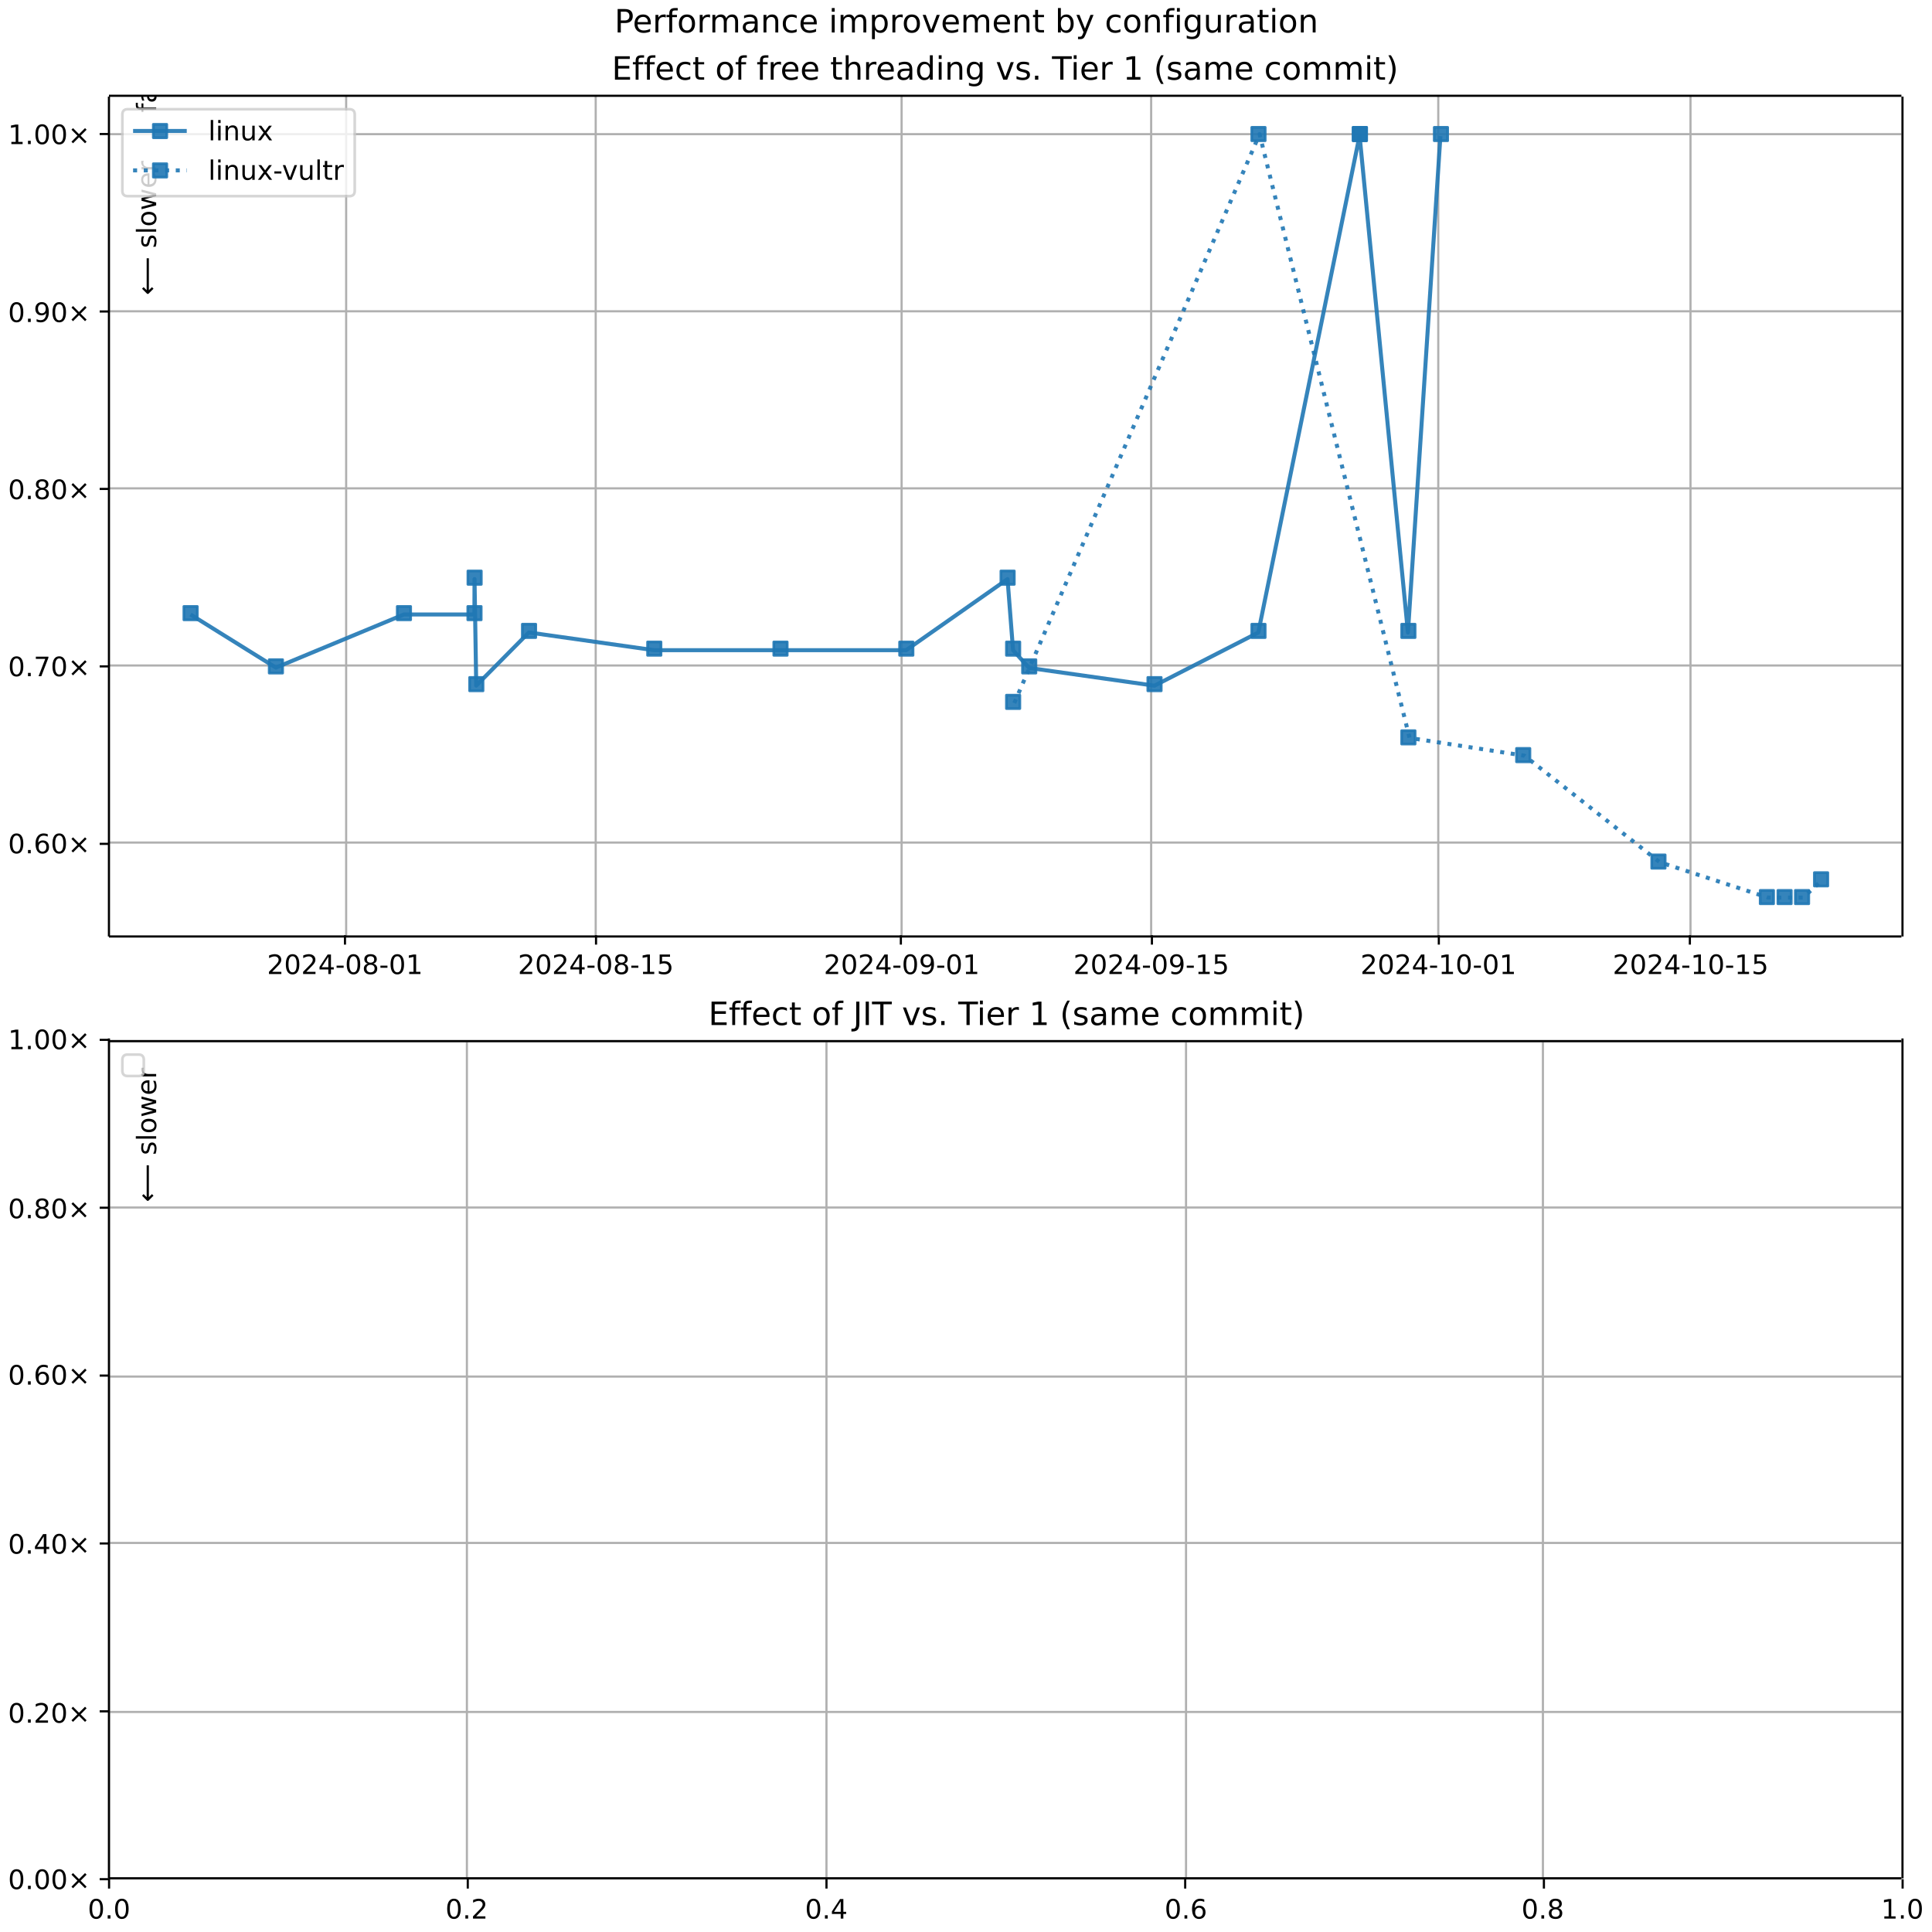
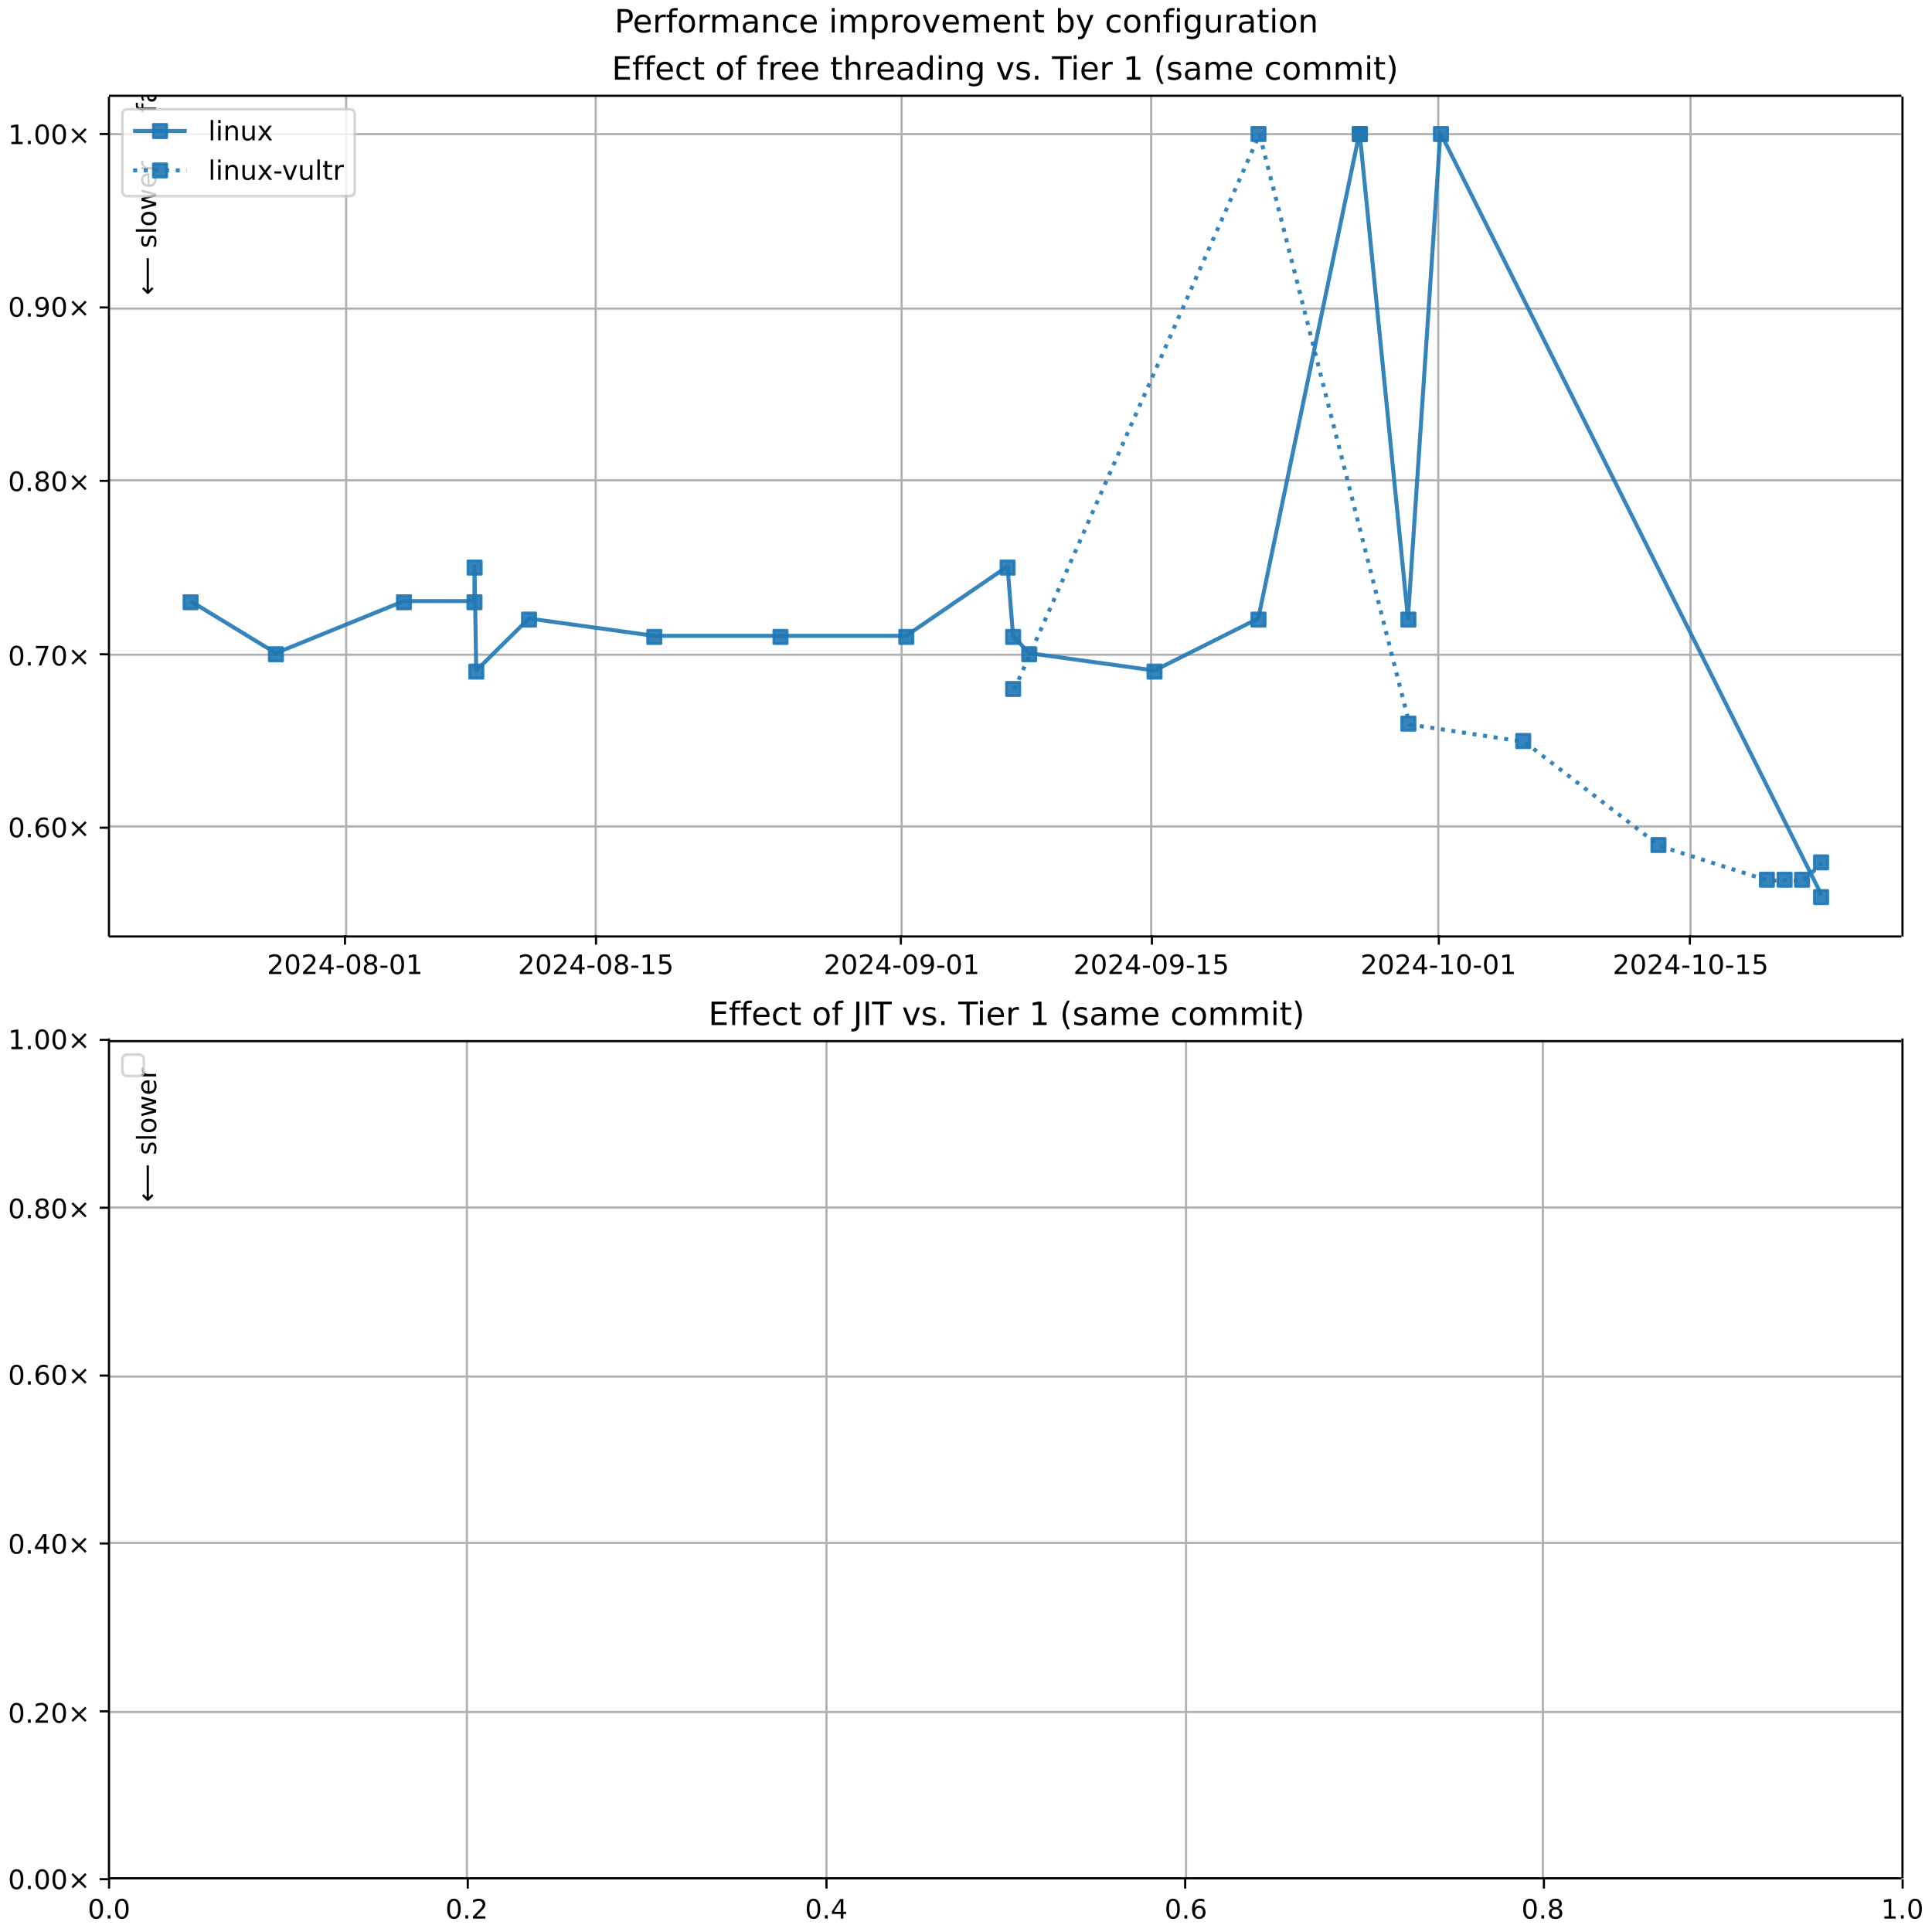
<svg xmlns="http://www.w3.org/2000/svg" xmlns:xlink="http://www.w3.org/1999/xlink" width="720pt" height="720pt" version="1.1" viewBox="0 0 720 720">
  <defs>
    <style type="text/css">*{stroke-linejoin: round; stroke-linecap: butt}</style>
  </defs>
  <path d="m0 720h720v-720h-720z" fill="#fff" />
  <path d="m40.6 349h668v-313h-668z" fill="#fff" />
  <path d="m129 349v-313" clip-path="url(#d)" fill="none" stroke="#b0b0b0" stroke-linecap="square" stroke-width=".8" />
  <defs>
    <path id="k" d="m0 0v3.5" stroke="#000" stroke-width=".8" />
  </defs>
  <use x="128.563" y="348.529" stroke="#000000" stroke-width=".8" xlink:href="#k" />
  <g transform="translate(99.5 363) scale(.1 -.1)">
    <defs>
      <path id="g" transform="scale(.0156)" d="m1228 531h2203v-531h-2962v531q359 372 979 998 621 627 780 809 303 340 423 576 121 236 121 464 0 372-261 606-261 235-680 235-297 0-627-103-329-103-704-313v638q381 153 712 231 332 78 607 78 725 0 1156-363 431-362 431-968 0-288-108-546-107-257-392-607-78-91-497-524-418-433-1181-1211z" />
      <path id="a" transform="scale(.0156)" d="m2034 4250q-487 0-733-480-245-479-245-1442 0-959 245-1439 246-480 733-480 491 0 736 480 246 480 246 1439 0 963-246 1442-245 480-736 480zm0 500q785 0 1199-621 414-620 414-1801 0-1178-414-1799-414-620-1199-620-784 0-1198 620-414 621-414 1799 0 1181 414 1801 414 621 1198 621z" />
      <path id="t" transform="scale(.0156)" d="m2419 4116-1594-2491h1594v2491zm-166 550h794v-3041h666v-525h-666v-1100h-628v1100h-2106v609l1940 2957z" />
      <path id="j" transform="scale(.0156)" d="m313 2009h1684v-512h-1684v512z" />
      <path id="y" transform="scale(.0156)" d="m2034 2216q-450 0-708-241-257-241-257-662 0-422 257-663 258-241 708-241t709 242q260 243 260 662 0 421-258 662-257 241-711 241zm-631 268q-406 100-633 378-226 279-226 679 0 559 398 884 399 325 1092 325 697 0 1094-325t397-884q0-400-227-679-226-278-629-378 456-106 710-416 255-309 255-755 0-679-414-1042-414-362-1186-362-771 0-1186 362-414 363-414 1042 0 446 256 755 257 310 713 416zm-231 997q0-362 226-565 227-203 636-203 407 0 636 203 230 203 230 565 0 363-230 566-229 203-636 203-409 0-636-203-226-203-226-566z" />
      <path id="i" transform="scale(.0156)" d="m794 531h1031v3560l-1122-225v575l1116 225h631v-4135h1031v-531h-2687v531z" />
    </defs>
    <use xlink:href="#g" />
    <use x="63.623" xlink:href="#a" />
    <use x="127.246" xlink:href="#g" />
    <use x="190.869" xlink:href="#t" />
    <use x="254.492" xlink:href="#j" />
    <use x="290.576" xlink:href="#a" />
    <use x="354.199" xlink:href="#y" />
    <use x="417.822" xlink:href="#j" />
    <use x="453.906" xlink:href="#a" />
    <use x="517.529" xlink:href="#i" />
  </g>
  <path d="m222 349v-313" clip-path="url(#d)" fill="none" stroke="#b0b0b0" stroke-linecap="square" stroke-width=".8" />
  <use x="222.121" y="348.529" stroke="#000000" stroke-width=".8" xlink:href="#k" />
  <g transform="translate(193 363) scale(.1 -.1)">
    <defs>
      <path id="ae" transform="scale(.0156)" d="m691 4666h2478v-532h-1900v-1143q137 47 274 70 138 23 276 23 781 0 1237-428 457-428 457-1159 0-753-469-1171-469-417-1322-417-294 0-599 50-304 50-629 150v635q281-153 581-228t634-75q541 0 856 284 316 284 316 772 0 487-316 771-315 285-856 285-253 0-505-56-251-56-513-175v2344z" />
    </defs>
    <use xlink:href="#g" />
    <use x="63.623" xlink:href="#a" />
    <use x="127.246" xlink:href="#g" />
    <use x="190.869" xlink:href="#t" />
    <use x="254.492" xlink:href="#j" />
    <use x="290.576" xlink:href="#a" />
    <use x="354.199" xlink:href="#y" />
    <use x="417.822" xlink:href="#j" />
    <use x="453.906" xlink:href="#i" />
    <use x="517.529" xlink:href="#ae" />
  </g>
  <path d="m336 349v-313" clip-path="url(#d)" fill="none" stroke="#b0b0b0" stroke-linecap="square" stroke-width=".8" />
  <use x="335.726" y="348.529" stroke="#000000" stroke-width=".8" xlink:href="#k" />
  <g transform="translate(307 363) scale(.1 -.1)">
    <defs>
      <path id="ac" transform="scale(.0156)" d="m703 97v575q238-113 481-172 244-59 479-59 625 0 954 420 330 420 377 1277-181-269-460-413-278-144-615-144-700 0-1108 423-408 424-408 1159 0 718 425 1152 425 435 1131 435 810 0 1236-621 427-620 427-1801 0-1103-524-1761-523-658-1407-658-238 0-482 47-243 47-506 141zm1256 1978q425 0 673 290 249 291 249 798 0 503-249 795-248 292-673 292t-673-292-248-795q0-507 248-798 248-290 673-290z" />
    </defs>
    <use xlink:href="#g" />
    <use x="63.623" xlink:href="#a" />
    <use x="127.246" xlink:href="#g" />
    <use x="190.869" xlink:href="#t" />
    <use x="254.492" xlink:href="#j" />
    <use x="290.576" xlink:href="#a" />
    <use x="354.199" xlink:href="#ac" />
    <use x="417.822" xlink:href="#j" />
    <use x="453.906" xlink:href="#a" />
    <use x="517.529" xlink:href="#i" />
  </g>
  <path d="m429 349v-313" clip-path="url(#d)" fill="none" stroke="#b0b0b0" stroke-linecap="square" stroke-width=".8" />
  <use x="429.284" y="348.529" stroke="#000000" stroke-width=".8" xlink:href="#k" />
  <g transform="translate(400 363) scale(.1 -.1)">
    <use xlink:href="#g" />
    <use x="63.623" xlink:href="#a" />
    <use x="127.246" xlink:href="#g" />
    <use x="190.869" xlink:href="#t" />
    <use x="254.492" xlink:href="#j" />
    <use x="290.576" xlink:href="#a" />
    <use x="354.199" xlink:href="#ac" />
    <use x="417.822" xlink:href="#j" />
    <use x="453.906" xlink:href="#i" />
    <use x="517.529" xlink:href="#ae" />
  </g>
  <path d="m536 349v-313" clip-path="url(#d)" fill="none" stroke="#b0b0b0" stroke-linecap="square" stroke-width=".8" />
  <use x="536.207" y="348.529" stroke="#000000" stroke-width=".8" xlink:href="#k" />
  <g transform="translate(507 363) scale(.1 -.1)">
    <use xlink:href="#g" />
    <use x="63.623" xlink:href="#a" />
    <use x="127.246" xlink:href="#g" />
    <use x="190.869" xlink:href="#t" />
    <use x="254.492" xlink:href="#j" />
    <use x="290.576" xlink:href="#i" />
    <use x="354.199" xlink:href="#a" />
    <use x="417.822" xlink:href="#j" />
    <use x="453.906" xlink:href="#a" />
    <use x="517.529" xlink:href="#i" />
  </g>
  <path d="m630 349v-313" clip-path="url(#d)" fill="none" stroke="#b0b0b0" stroke-linecap="square" stroke-width=".8" />
  <use x="629.764" y="348.529" stroke="#000000" stroke-width=".8" xlink:href="#k" />
  <g transform="translate(601 363) scale(.1 -.1)">
    <use xlink:href="#g" />
    <use x="63.623" xlink:href="#a" />
    <use x="127.246" xlink:href="#g" />
    <use x="190.869" xlink:href="#t" />
    <use x="254.492" xlink:href="#j" />
    <use x="290.576" xlink:href="#i" />
    <use x="354.199" xlink:href="#a" />
    <use x="417.822" xlink:href="#j" />
    <use x="453.906" xlink:href="#i" />
    <use x="517.529" xlink:href="#ae" />
  </g>
-   <path d="m40.6 314h668" clip-path="url(#d)" fill="none" stroke="#b0b0b0" stroke-linecap="square" stroke-width=".8" />
+   <path d="m40.6 308h668" clip-path="url(#d)" fill="none" stroke="#b0b0b0" stroke-linecap="square" stroke-width=".8" />
  <defs>
    <path id="l" d="m0 0h-3.5" stroke="#000" stroke-width=".8" />
  </defs>
-   <use x="40.646" y="314.472" stroke="#000000" stroke-width=".8" xlink:href="#l" />
-   <g transform="translate(3 318) scale(.1 -.1)">
+   <use x="40.646" y="308.46" stroke="#000000" stroke-width=".8" xlink:href="#l" />
+   <g transform="translate(3 312) scale(.1 -.1)">
    <defs>
      <path id="c" transform="scale(.0156)" d="m684 794h660v-794h-660v794z" />
      <path id="ad" transform="scale(.0156)" d="m2113 2584q-425 0-674-291-248-290-248-796 0-503 248-796 249-292 674-292t673 292q248 293 248 796 0 506-248 796-248 291-673 291zm1253 1979v-575q-238 112-480 171-242 60-480 60-625 0-955-422-329-422-376-1275 184 272 462 417 279 145 613 145 703 0 1111-427 408-426 408-1160 0-719-425-1154-425-434-1131-434-810 0-1238 620-428 621-428 1799 0 1106 525 1764t1409 658q238 0 480-47t505-140z" />
      <path id="m" transform="scale(.0156)" d="m4488 3438-1429-1435 1429-1428-372-378-1435 1434-1434-1434-369 378 1425 1428-1425 1435 369 378 1434-1435 1435 1435 372-378z" />
    </defs>
    <use xlink:href="#a" />
    <use x="63.623" xlink:href="#c" />
    <use x="95.41" xlink:href="#ad" />
    <use x="159.033" xlink:href="#a" />
    <use x="222.656" xlink:href="#m" />
  </g>
-   <path d="m40.6 248h668" clip-path="url(#d)" fill="none" stroke="#b0b0b0" stroke-linecap="square" stroke-width=".8" />
-   <use x="40.646" y="248.342" stroke="#000000" stroke-width=".8" xlink:href="#l" />
-   <g transform="translate(3 252) scale(.1 -.1)">
+   <path d="m40.6 244h668" clip-path="url(#d)" fill="none" stroke="#b0b0b0" stroke-linecap="square" stroke-width=".8" />
+   <use x="40.646" y="243.833" stroke="#000000" stroke-width=".8" xlink:href="#l" />
+   <g transform="translate(3 248) scale(.1 -.1)">
    <defs>
      <path id="av" transform="scale(.0156)" d="m525 4666h3e3v-269l-1694-4397h-659l1594 4134h-2241v532z" />
    </defs>
    <use xlink:href="#a" />
    <use x="63.623" xlink:href="#c" />
    <use x="95.41" xlink:href="#av" />
    <use x="159.033" xlink:href="#a" />
    <use x="222.656" xlink:href="#m" />
  </g>
-   <path d="m40.6 182h668" clip-path="url(#d)" fill="none" stroke="#b0b0b0" stroke-linecap="square" stroke-width=".8" />
-   <use x="40.646" y="182.211" stroke="#000000" stroke-width=".8" xlink:href="#l" />
-   <g transform="translate(3 186) scale(.1 -.1)">
+   <path d="m40.6 179h668" clip-path="url(#d)" fill="none" stroke="#b0b0b0" stroke-linecap="square" stroke-width=".8" />
+   <use x="40.646" y="179.205" stroke="#000000" stroke-width=".8" xlink:href="#l" />
+   <g transform="translate(3 183) scale(.1 -.1)">
    <use xlink:href="#a" />
    <use x="63.623" xlink:href="#c" />
    <use x="95.41" xlink:href="#y" />
    <use x="159.033" xlink:href="#a" />
    <use x="222.656" xlink:href="#m" />
  </g>
-   <path d="m40.6 116h668" clip-path="url(#d)" fill="none" stroke="#b0b0b0" stroke-linecap="square" stroke-width=".8" />
-   <use x="40.646" y="116.081" stroke="#000000" stroke-width=".8" xlink:href="#l" />
-   <g transform="translate(3 120) scale(.1 -.1)">
+   <path d="m40.6 115h668" clip-path="url(#d)" fill="none" stroke="#b0b0b0" stroke-linecap="square" stroke-width=".8" />
+   <use x="40.646" y="114.578" stroke="#000000" stroke-width=".8" xlink:href="#l" />
+   <g transform="translate(3 118) scale(.1 -.1)">
    <use xlink:href="#a" />
    <use x="63.623" xlink:href="#c" />
    <use x="95.41" xlink:href="#ac" />
    <use x="159.033" xlink:href="#a" />
    <use x="222.656" xlink:href="#m" />
  </g>
  <path d="m40.6 50h668" clip-path="url(#d)" fill="none" stroke="#b0b0b0" stroke-linecap="square" stroke-width=".8" />
  <use x="40.646" y="49.951" stroke="#000000" stroke-width=".8" xlink:href="#l" />
  <g transform="translate(3 53.7) scale(.1 -.1)">
    <use xlink:href="#i" />
    <use x="63.623" xlink:href="#c" />
    <use x="95.41" xlink:href="#a" />
    <use x="159.033" xlink:href="#a" />
    <use x="222.656" xlink:href="#m" />
  </g>
-   <path d="m71 229 31.8 19.8 47.7-19.8h26.3l0.043-13.2 0.636 39.7 19.6-19.8 46.7 6.61h47 46.9l37.8-26.5 2.06 26.5 5.99 6.61 46.7 6.61 38.7-19.8 37.7-185h0.07l18 185 12.1-185" clip-path="url(#d)" fill="none" stroke="#1f77b4" stroke-linecap="square" stroke-opacity=".9" stroke-width="1.5" />
+   <path d="m71 224 31.8 19.4 47.7-19.4h26.3l0.043-12.9 0.636 38.8 19.6-19.4 46.7 6.46h47 46.9l37.8-25.9 2.06 25.9 5.99 6.46 46.7 6.46 38.7-19.4 37.7-181h0.07l18 181 12.1-181 142 284" clip-path="url(#d)" fill="none" stroke="#1f77b4" stroke-linecap="square" stroke-opacity=".9" stroke-width="1.5" />
  <defs>
    <path id="b" d="m-2.5 2.5h5v-5h-5z" stroke="#1f77b4" stroke-opacity=".9" />
  </defs>
  <g clip-path="url(#d)" fill="#1f77b4" fill-opacity=".9" stroke="#1f77b4" stroke-opacity=".9">
-     <use x="71.027" y="228.502" xlink:href="#b" />
-     <use x="102.824" y="248.342" xlink:href="#b" />
-     <use x="150.541" y="228.502" xlink:href="#b" />
-     <use x="176.831" y="228.502" xlink:href="#b" />
-     <use x="176.874" y="215.276" xlink:href="#b" />
-     <use x="177.51" y="254.955" xlink:href="#b" />
-     <use x="197.159" y="235.115" xlink:href="#b" />
-     <use x="243.831" y="241.729" xlink:href="#b" />
-     <use x="290.871" y="241.729" xlink:href="#b" />
-     <use x="337.755" y="241.729" xlink:href="#b" />
-     <use x="375.507" y="215.276" xlink:href="#b" />
-     <use x="377.564" y="241.729" xlink:href="#b" />
-     <use x="383.558" y="248.342" xlink:href="#b" />
-     <use x="430.258" y="254.955" xlink:href="#b" />
-     <use x="468.999" y="235.115" xlink:href="#b" />
+     <use x="71.027" y="224.444" xlink:href="#b" />
+     <use x="102.824" y="243.833" xlink:href="#b" />
+     <use x="150.541" y="224.444" xlink:href="#b" />
+     <use x="176.831" y="224.444" xlink:href="#b" />
+     <use x="176.874" y="211.519" xlink:href="#b" />
+     <use x="177.51" y="250.295" xlink:href="#b" />
+     <use x="197.159" y="230.907" xlink:href="#b" />
+     <use x="243.831" y="237.37" xlink:href="#b" />
+     <use x="290.871" y="237.37" xlink:href="#b" />
+     <use x="337.755" y="237.37" xlink:href="#b" />
+     <use x="375.507" y="211.519" xlink:href="#b" />
+     <use x="377.564" y="237.37" xlink:href="#b" />
+     <use x="383.558" y="243.833" xlink:href="#b" />
+     <use x="430.258" y="250.295" xlink:href="#b" />
+     <use x="468.999" y="230.907" xlink:href="#b" />
    <use x="506.744" y="49.951" xlink:href="#b" />
    <use x="506.814" y="49.951" xlink:href="#b" />
-     <use x="524.863" y="235.115" xlink:href="#b" />
+     <use x="524.863" y="230.907" xlink:href="#b" />
    <use x="536.999" y="49.951" xlink:href="#b" />
+     <use x="678.666" y="334.311" xlink:href="#b" />
  </g>
  <g stroke="#1f77b4" stroke-opacity=".9">
-     <path d="m378 262 91.4-212 55.9 225 42.8 6.61 50.4 39.7 40.4 13.2h6.6 6.5l7.1-6.61" clip-path="url(#d)" fill="none" stroke-dasharray="1.5,2.475" stroke-width="1.5" />
+     <path d="m378 257 91.4-207 55.9 220 42.8 6.46 50.4 38.8 40.4 12.9h6.6 6.5l7.1-6.46" clip-path="url(#d)" fill="none" stroke-dasharray="1.5,2.475" stroke-width="1.5" />
    <g clip-path="url(#d)" fill="#1f77b4" fill-opacity=".9">
-       <use x="377.564" y="261.568" xlink:href="#b" />
+       <use x="377.564" y="256.758" xlink:href="#b" />
      <use x="468.999" y="49.951" xlink:href="#b" />
-       <use x="524.863" y="274.794" xlink:href="#b" />
-       <use x="567.656" y="281.407" xlink:href="#b" />
-       <use x="618.058" y="321.085" xlink:href="#b" />
-       <use x="658.468" y="334.311" xlink:href="#b" />
-       <use x="665.066" y="334.311" xlink:href="#b" />
-       <use x="671.568" y="334.311" xlink:href="#b" />
-       <use x="678.666" y="327.698" xlink:href="#b" />
+       <use x="524.863" y="269.684" xlink:href="#b" />
+       <use x="567.656" y="276.146" xlink:href="#b" />
+       <use x="618.058" y="314.923" xlink:href="#b" />
+       <use x="658.468" y="327.848" xlink:href="#b" />
+       <use x="665.066" y="327.848" xlink:href="#b" />
+       <use x="671.568" y="327.848" xlink:href="#b" />
+       <use x="678.666" y="321.386" xlink:href="#b" />
    </g>
  </g>
  <path d="m40.6 349v-313" fill="none" stroke="#000" stroke-linecap="square" stroke-width=".8" />
  <path d="m709 349v-313" fill="none" stroke="#000" stroke-linecap="square" stroke-width=".8" />
  <path d="m40.6 349h668" fill="none" stroke="#000" stroke-linecap="square" stroke-width=".8" />
  <path d="m40.6 35.7h668" fill="none" stroke="#000" stroke-linecap="square" stroke-width=".8" />
  <g clip-path="url(#d)">
    <g transform="translate(58.2 42) rotate(-90) scale(.1 -.1)">
      <defs>
        <path id="n" transform="scale(.0156)" d="m2375 4863v-479h-550q-309 0-430-125-120-125-120-450v-309h947v-447h-947v-3053h-578v3053h-550v447h550v244q0 584 272 851 272 268 862 268h544z" />
        <path id="v" transform="scale(.0156)" d="m2194 1759q-697 0-966-159t-269-544q0-306 202-486 202-179 548-179 479 0 768 339t289 901v128h-572zm1147 238v-2e3h-575v531q-197-318-491-470t-719-152q-537 0-855 302-317 302-317 808 0 590 395 890 396 300 1180 300h807v57q0 397-261 614t-733 217q-300 0-585-72-284-72-546-216v532q315 122 612 182 297 61 578 61 760 0 1135-394 375-393 375-1193z" />
        <path id="s" transform="scale(.0156)" d="m2834 3397v-544q-243 125-506 187-262 63-544 63-428 0-642-131t-214-394q0-200 153-314t616-217l197-44q612-131 870-370t258-667q0-488-386-773-386-284-1061-284-281 0-586 55t-642 164v594q319-166 628-249 309-82 613-82 406 0 624 139 219 139 219 392 0 234-158 359-157 125-692 241l-200 47q-534 112-772 345-237 233-237 639 0 494 350 762 350 269 994 269 318 0 599-47 282-46 519-140z" />
        <path id="o" transform="scale(.0156)" d="m1172 4494v-994h1184v-447h-1184v-1900q0-428 117-550t477-122h590v-481h-590q-666 0-919 248-253 249-253 905v1900h-422v447h422v994h578z" />
        <path id="e" transform="scale(.0156)" d="m3597 1894v-281h-2644q38-594 358-905t892-311q331 0 642 81t618 244v-544q-310-131-635-200t-659-69q-838 0-1327 487-489 488-489 1320 0 859 464 1363 464 505 1252 505 706 0 1117-455 411-454 411-1235zm-575 169q-6 471-264 752-258 282-683 282-481 0-770-272t-333-766l2050 4z" />
        <path id="h" transform="scale(.0156)" d="m2631 2963q-97 56-211 82-114 27-251 27-488 0-749-317t-261-911v-1844h-578v3500h578v-544q182 319 472 473 291 155 707 155 59 0 131-8 72-7 159-23l3-590z" />
        <path id="al" transform="scale(.0156)" d="m8863 2147v-281l-1229-1228-375 375 729 728h-7622v531h7622l-729 728 375 375 1229-1228z" />
      </defs>
      <use xlink:href="#n" />
      <use x="35.205" xlink:href="#v" />
      <use x="96.484" xlink:href="#s" />
      <use x="148.584" xlink:href="#o" />
      <use x="187.793" xlink:href="#e" />
      <use x="249.316" xlink:href="#h" />
      <use x="290.43" xlink:href="#DejaVuSans-20" />
      <use x="322.217" xlink:href="#al" />
    </g>
  </g>
  <g clip-path="url(#d)">
    <g transform="translate(58.2 110) rotate(-90) scale(.1 -.1)">
      <defs>
        <path id="am" transform="scale(.0156)" d="m313 1866v281l1228 1228 375-375-728-728h7621v-531h-7621l728-728-375-375-1228 1228z" />
        <path id="x" transform="scale(.0156)" d="m603 4863h575v-4863h-575v4863z" />
        <path id="p" transform="scale(.0156)" d="m1959 3097q-462 0-731-361t-269-989 267-989q268-361 733-361 460 0 728 362 269 363 269 988 0 622-269 986-268 364-728 364zm0 487q750 0 1178-488 429-487 429-1349 0-859-429-1349-428-489-1178-489-753 0-1180 489-426 490-426 1349 0 862 426 1349 427 488 1180 488z" />
        <path id="ag" transform="scale(.0156)" d="m269 3500h575l719-2731 715 2731h678l719-2731 716 2731h575l-916-3500h-678l-753 2869-756-2869h-679l-915 3500z" />
      </defs>
      <use xlink:href="#am" />
      <use x="143.359" xlink:href="#DejaVuSans-20" />
      <use x="175.146" xlink:href="#s" />
      <use x="227.246" xlink:href="#x" />
      <use x="255.029" xlink:href="#p" />
      <use x="316.211" xlink:href="#ag" />
      <use x="397.998" xlink:href="#e" />
      <use x="459.521" xlink:href="#h" />
    </g>
  </g>
  <g transform="translate(228 29.7) scale(.12 -.12)">
    <defs>
      <path id="ai" transform="scale(.0156)" d="m628 4666h2950v-532h-2319v-1381h2222v-531h-2222v-1691h2375v-531h-3006v4666z" />
      <path id="w" transform="scale(.0156)" d="m3122 3366v-538q-244 135-489 202t-495 67q-560 0-870-355-309-354-309-995t309-996q310-354 870-354 250 0 495 67t489 202v-532q-241-112-499-168-257-57-548-57-791 0-1257 497-465 497-465 1341 0 856 470 1346 471 491 1290 491 265 0 518-55 253-54 491-163z" />
      <path id="ap" transform="scale(.0156)" d="m3513 2113v-2113h-575v2094q0 497-194 743-194 247-581 247-466 0-735-297-269-296-269-809v-1978h-578v4863h578v-1907q207 316 486 472 280 156 646 156 603 0 912-373 310-373 310-1098z" />
      <path id="aq" transform="scale(.0156)" d="m2906 2969v1894h575v-4863h-575v525q-181-312-458-464-276-152-664-152-634 0-1033 506-398 507-398 1332t398 1331q399 506 1033 506 388 0 664-152 277-151 458-463zm-1959-1222q0-634 261-995t717-361 718 361q263 361 263 995t-263 995q-262 361-718 361t-717-361-261-995z" />
      <path id="q" transform="scale(.0156)" d="m603 3500h575v-3500h-575v3500zm0 1363h575v-729h-575v729z" />
      <path id="u" transform="scale(.0156)" d="m3513 2113v-2113h-575v2094q0 497-194 743-194 247-581 247-466 0-735-297-269-296-269-809v-1978h-578v3500h578v-544q207 316 486 472 280 156 646 156 603 0 912-373 310-373 310-1098z" />
      <path id="ah" transform="scale(.0156)" d="m2906 1791q0 625-258 968-257 344-723 344-462 0-720-344-258-343-258-968 0-622 258-966t720-344q466 0 723 344 258 344 258 966zm575-1357q0-893-397-1329-396-436-1215-436-303 0-572 45t-522 139v559q253-137 500-202 247-66 503-66 566 0 847 295t281 892v285q-178-310-456-463t-666-153q-643 0-1037 490-394 491-394 1301 0 812 394 1302 394 491 1037 491 388 0 666-153t456-462v531h575v-3066z" />
      <path id="z" transform="scale(.0156)" d="m191 3500h609l1094-2937 1094 2937h609l-1313-3500h-781l-1312 3500z" />
      <path id="ab" transform="scale(.0156)" d="m-19 4666h3947v-532h-1656v-4134h-634v4134h-1657v532z" />
      <path id="ak" transform="scale(.0156)" d="m1984 4856q-418-718-622-1422-203-703-203-1425 0-721 205-1429t620-1424h-500q-468 735-701 1444t-233 1409q0 697 231 1403 232 707 703 1444h500z" />
      <path id="r" transform="scale(.0156)" d="m3328 2828q216 388 516 572t706 184q547 0 844-383 297-382 297-1088v-2113h-578v2094q0 503-179 746-178 244-543 244-447 0-707-297-259-296-259-809v-1978h-578v2094q0 506-178 748t-550 242q-441 0-701-298-259-298-259-808v-1978h-578v3500h578v-544q197 322 472 475t653 153q382 0 649-194 267-193 395-562z" />
      <path id="aj" transform="scale(.0156)" d="m513 4856h500q468-737 701-1444 233-706 233-1403 0-700-233-1409t-701-1444h-500q415 716 620 1424t205 1429q0 722-205 1425-205 704-620 1422z" />
    </defs>
    <use xlink:href="#ai" />
    <use x="63.184" xlink:href="#n" />
    <use x="98.389" xlink:href="#n" />
    <use x="133.594" xlink:href="#e" />
    <use x="195.117" xlink:href="#w" />
    <use x="250.098" xlink:href="#o" />
    <use x="289.307" xlink:href="#DejaVuSans-20" />
    <use x="321.094" xlink:href="#p" />
    <use x="382.275" xlink:href="#n" />
    <use x="417.48" xlink:href="#DejaVuSans-20" />
    <use x="449.268" xlink:href="#n" />
    <use x="484.473" xlink:href="#h" />
    <use x="523.336" xlink:href="#e" />
    <use x="584.859" xlink:href="#e" />
    <use x="646.383" xlink:href="#DejaVuSans-20" />
    <use x="678.17" xlink:href="#o" />
    <use x="717.379" xlink:href="#ap" />
    <use x="780.758" xlink:href="#h" />
    <use x="819.621" xlink:href="#e" />
    <use x="881.145" xlink:href="#v" />
    <use x="942.424" xlink:href="#aq" />
    <use x="1005.9" xlink:href="#q" />
    <use x="1033.684" xlink:href="#u" />
    <use x="1097.062" xlink:href="#ah" />
    <use x="1160.539" xlink:href="#DejaVuSans-20" />
    <use x="1192.326" xlink:href="#z" />
    <use x="1251.506" xlink:href="#s" />
    <use x="1303.605" xlink:href="#c" />
    <use x="1335.393" xlink:href="#DejaVuSans-20" />
    <use x="1367.18" xlink:href="#ab" />
    <use x="1425.139" xlink:href="#q" />
    <use x="1452.922" xlink:href="#e" />
    <use x="1514.445" xlink:href="#h" />
    <use x="1555.559" xlink:href="#DejaVuSans-20" />
    <use x="1587.346" xlink:href="#i" />
    <use x="1650.969" xlink:href="#DejaVuSans-20" />
    <use x="1682.756" xlink:href="#ak" />
    <use x="1721.77" xlink:href="#s" />
    <use x="1773.869" xlink:href="#v" />
    <use x="1835.148" xlink:href="#r" />
    <use x="1932.561" xlink:href="#e" />
    <use x="1994.084" xlink:href="#DejaVuSans-20" />
    <use x="2025.871" xlink:href="#w" />
    <use x="2080.852" xlink:href="#p" />
    <use x="2142.033" xlink:href="#r" />
    <use x="2239.445" xlink:href="#r" />
    <use x="2336.857" xlink:href="#q" />
    <use x="2364.641" xlink:href="#o" />
    <use x="2403.85" xlink:href="#aj" />
  </g>
  <path d="m47.6 73.1h82.6q2 0 2-2v-28.4q0-2-2-2h-82.6q-2 0-2 2v28.4q0 2 2 2z" fill="#fff" opacity=".8" stroke="#ccc" />
  <path d="m49.6 48.8h10 10" fill="none" stroke="#1f77b4" stroke-linecap="square" stroke-opacity=".9" stroke-width="1.5" />
  <use x="59.646" y="48.831" fill="#1f77b4" fill-opacity=".9" stroke="#1f77b4" stroke-opacity=".9" xlink:href="#b" />
  <g transform="translate(77.6 52.3) scale(.1 -.1)">
    <defs>
      <path id="aa" transform="scale(.0156)" d="m544 1381v2119h575v-2097q0-497 193-746 194-248 582-248 465 0 735 297 271 297 271 810v1984h575v-3500h-575v538q-209-319-486-474-276-155-642-155-603 0-916 375-312 375-312 1097zm1447 2203z" />
      <path id="af" transform="scale(.0156)" d="m3513 3500-1266-1703 1331-1797h-678l-1019 1375-1018-1375h-679l1360 1831-1244 1669h678l928-1247 928 1247h679z" />
    </defs>
    <use xlink:href="#x" />
    <use x="27.783" xlink:href="#q" />
    <use x="55.566" xlink:href="#u" />
    <use x="118.945" xlink:href="#aa" />
    <use x="182.324" xlink:href="#af" />
  </g>
  <path d="m49.6 63.5h10 10" fill="none" stroke="#1f77b4" stroke-dasharray="1.5,2.475" stroke-opacity=".9" stroke-width="1.5" />
  <use x="59.646" y="63.509" fill="#1f77b4" fill-opacity=".9" stroke="#1f77b4" stroke-opacity=".9" xlink:href="#b" />
  <g transform="translate(77.6 67) scale(.1 -.1)">
    <use xlink:href="#x" />
    <use x="27.783" xlink:href="#q" />
    <use x="55.566" xlink:href="#u" />
    <use x="118.945" xlink:href="#aa" />
    <use x="182.324" xlink:href="#af" />
    <use x="241.504" xlink:href="#j" />
    <use x="274.963" xlink:href="#z" />
    <use x="334.143" xlink:href="#aa" />
    <use x="397.521" xlink:href="#x" />
    <use x="425.305" xlink:href="#o" />
    <use x="464.514" xlink:href="#h" />
  </g>
  <path d="m40.6 700h668v-313h-668z" fill="#fff" />
  <path d="m40.6 700v-313" clip-path="url(#f)" fill="none" stroke="#b0b0b0" stroke-linecap="square" stroke-width=".8" />
  <use x="40.646" y="700.322" stroke="#000000" stroke-width=".8" xlink:href="#k" />
  <g transform="translate(32.7 715) scale(.1 -.1)">
    <use xlink:href="#a" />
    <use x="63.623" xlink:href="#c" />
    <use x="95.41" xlink:href="#a" />
  </g>
  <path d="m174 700v-313" clip-path="url(#f)" fill="none" stroke="#b0b0b0" stroke-linecap="square" stroke-width=".8" />
  <use x="174.326" y="700.322" stroke="#000000" stroke-width=".8" xlink:href="#k" />
  <g transform="translate(166 715) scale(.1 -.1)">
    <use xlink:href="#a" />
    <use x="63.623" xlink:href="#c" />
    <use x="95.41" xlink:href="#g" />
  </g>
  <path d="m308 700v-313" clip-path="url(#f)" fill="none" stroke="#b0b0b0" stroke-linecap="square" stroke-width=".8" />
  <use x="308.007" y="700.322" stroke="#000000" stroke-width=".8" xlink:href="#k" />
  <g transform="translate(300 715) scale(.1 -.1)">
    <use xlink:href="#a" />
    <use x="63.623" xlink:href="#c" />
    <use x="95.41" xlink:href="#t" />
  </g>
  <path d="m442 700v-313" clip-path="url(#f)" fill="none" stroke="#b0b0b0" stroke-linecap="square" stroke-width=".8" />
  <use x="441.687" y="700.322" stroke="#000000" stroke-width=".8" xlink:href="#k" />
  <g transform="translate(434 715) scale(.1 -.1)">
    <use xlink:href="#a" />
    <use x="63.623" xlink:href="#c" />
    <use x="95.41" xlink:href="#ad" />
  </g>
  <path d="m575 700v-313" clip-path="url(#f)" fill="none" stroke="#b0b0b0" stroke-linecap="square" stroke-width=".8" />
  <use x="575.368" y="700.322" stroke="#000000" stroke-width=".8" xlink:href="#k" />
  <g transform="translate(567 715) scale(.1 -.1)">
    <use xlink:href="#a" />
    <use x="63.623" xlink:href="#c" />
    <use x="95.41" xlink:href="#y" />
  </g>
  <path d="m709 700v-313" clip-path="url(#f)" fill="none" stroke="#b0b0b0" stroke-linecap="square" stroke-width=".8" />
  <use x="709.048" y="700.322" stroke="#000000" stroke-width=".8" xlink:href="#k" />
  <g transform="translate(701 715) scale(.1 -.1)">
    <use xlink:href="#i" />
    <use x="63.623" xlink:href="#c" />
    <use x="95.41" xlink:href="#a" />
  </g>
  <path d="m40.6 700h668" clip-path="url(#f)" fill="none" stroke="#b0b0b0" stroke-linecap="square" stroke-width=".8" />
  <use x="40.646" y="700.322" stroke="#000000" stroke-width=".8" xlink:href="#l" />
  <g transform="translate(3 704) scale(.1 -.1)">
    <use xlink:href="#a" />
    <use x="63.623" xlink:href="#c" />
    <use x="95.41" xlink:href="#a" />
    <use x="159.033" xlink:href="#a" />
    <use x="222.656" xlink:href="#m" />
  </g>
  <path d="m40.6 638h668" clip-path="url(#f)" fill="none" stroke="#b0b0b0" stroke-linecap="square" stroke-width=".8" />
  <use x="40.646" y="637.762" stroke="#000000" stroke-width=".8" xlink:href="#l" />
  <g transform="translate(3 642) scale(.1 -.1)">
    <use xlink:href="#a" />
    <use x="63.623" xlink:href="#c" />
    <use x="95.41" xlink:href="#g" />
    <use x="159.033" xlink:href="#a" />
    <use x="222.656" xlink:href="#m" />
  </g>
  <path d="m40.6 575h668" clip-path="url(#f)" fill="none" stroke="#b0b0b0" stroke-linecap="square" stroke-width=".8" />
  <use x="40.646" y="575.203" stroke="#000000" stroke-width=".8" xlink:href="#l" />
  <g transform="translate(3 579) scale(.1 -.1)">
    <use xlink:href="#a" />
    <use x="63.623" xlink:href="#c" />
    <use x="95.41" xlink:href="#t" />
    <use x="159.033" xlink:href="#a" />
    <use x="222.656" xlink:href="#m" />
  </g>
  <path d="m40.6 513h668" clip-path="url(#f)" fill="none" stroke="#b0b0b0" stroke-linecap="square" stroke-width=".8" />
  <use x="40.646" y="512.644" stroke="#000000" stroke-width=".8" xlink:href="#l" />
  <g transform="translate(3 516) scale(.1 -.1)">
    <use xlink:href="#a" />
    <use x="63.623" xlink:href="#c" />
    <use x="95.41" xlink:href="#ad" />
    <use x="159.033" xlink:href="#a" />
    <use x="222.656" xlink:href="#m" />
  </g>
  <path d="m40.6 450h668" clip-path="url(#f)" fill="none" stroke="#b0b0b0" stroke-linecap="square" stroke-width=".8" />
  <use x="40.646" y="450.085" stroke="#000000" stroke-width=".8" xlink:href="#l" />
  <g transform="translate(3 454) scale(.1 -.1)">
    <use xlink:href="#a" />
    <use x="63.623" xlink:href="#c" />
    <use x="95.41" xlink:href="#y" />
    <use x="159.033" xlink:href="#a" />
    <use x="222.656" xlink:href="#m" />
  </g>
  <path d="m40.6 388h668" clip-path="url(#f)" fill="none" stroke="#b0b0b0" stroke-linecap="square" stroke-width=".8" />
  <use x="40.646" y="387.525" stroke="#000000" stroke-width=".8" xlink:href="#l" />
  <g transform="translate(3 391) scale(.1 -.1)">
    <use xlink:href="#i" />
    <use x="63.623" xlink:href="#c" />
    <use x="95.41" xlink:href="#a" />
    <use x="159.033" xlink:href="#a" />
    <use x="222.656" xlink:href="#m" />
  </g>
  <path d="m40.6 700v-313" fill="none" stroke="#000" stroke-linecap="square" stroke-width=".8" />
  <path d="m709 700v-313" fill="none" stroke="#000" stroke-linecap="square" stroke-width=".8" />
  <path d="m40.6 700h668" fill="none" stroke="#000" stroke-linecap="square" stroke-width=".8" />
  <path d="m40.6 388h668" fill="none" stroke="#000" stroke-linecap="square" stroke-width=".8" />
  <g clip-path="url(#f)">
    <g transform="translate(58.2 380) rotate(-90) scale(.1 -.1)">
      <use xlink:href="#n" />
      <use x="35.205" xlink:href="#v" />
      <use x="96.484" xlink:href="#s" />
      <use x="148.584" xlink:href="#o" />
      <use x="187.793" xlink:href="#e" />
      <use x="249.316" xlink:href="#h" />
      <use x="290.43" xlink:href="#DejaVuSans-20" />
      <use x="322.217" xlink:href="#al" />
    </g>
  </g>
  <g clip-path="url(#f)">
    <g transform="translate(58.2 448) rotate(-90) scale(.1 -.1)">
      <use xlink:href="#am" />
      <use x="143.359" xlink:href="#DejaVuSans-20" />
      <use x="175.146" xlink:href="#s" />
      <use x="227.246" xlink:href="#x" />
      <use x="255.029" xlink:href="#p" />
      <use x="316.211" xlink:href="#ag" />
      <use x="397.998" xlink:href="#e" />
      <use x="459.521" xlink:href="#h" />
    </g>
  </g>
  <g transform="translate(264 382) scale(.12 -.12)">
    <defs>
      <path id="at" transform="scale(.0156)" d="m628 4666h631v-4341q0-844-320-1225t-1030-381h-240v531h197q418 0 590 235 172 234 172 840v4341z" />
      <path id="au" transform="scale(.0156)" d="m628 4666h631v-4666h-631v4666z" />
    </defs>
    <use xlink:href="#ai" />
    <use x="63.184" xlink:href="#n" />
    <use x="98.389" xlink:href="#n" />
    <use x="133.594" xlink:href="#e" />
    <use x="195.117" xlink:href="#w" />
    <use x="250.098" xlink:href="#o" />
    <use x="289.307" xlink:href="#DejaVuSans-20" />
    <use x="321.094" xlink:href="#p" />
    <use x="382.275" xlink:href="#n" />
    <use x="417.48" xlink:href="#DejaVuSans-20" />
    <use x="449.268" xlink:href="#at" />
    <use x="478.76" xlink:href="#au" />
    <use x="508.252" xlink:href="#ab" />
    <use x="569.336" xlink:href="#DejaVuSans-20" />
    <use x="601.123" xlink:href="#z" />
    <use x="660.303" xlink:href="#s" />
    <use x="712.402" xlink:href="#c" />
    <use x="744.189" xlink:href="#DejaVuSans-20" />
    <use x="775.977" xlink:href="#ab" />
    <use x="833.936" xlink:href="#q" />
    <use x="861.719" xlink:href="#e" />
    <use x="923.242" xlink:href="#h" />
    <use x="964.355" xlink:href="#DejaVuSans-20" />
    <use x="996.143" xlink:href="#i" />
    <use x="1059.766" xlink:href="#DejaVuSans-20" />
    <use x="1091.553" xlink:href="#ak" />
    <use x="1130.566" xlink:href="#s" />
    <use x="1182.666" xlink:href="#v" />
    <use x="1243.945" xlink:href="#r" />
    <use x="1341.357" xlink:href="#e" />
    <use x="1402.881" xlink:href="#DejaVuSans-20" />
    <use x="1434.668" xlink:href="#w" />
    <use x="1489.648" xlink:href="#p" />
    <use x="1550.83" xlink:href="#r" />
    <use x="1648.242" xlink:href="#r" />
    <use x="1745.654" xlink:href="#q" />
    <use x="1773.438" xlink:href="#o" />
    <use x="1812.646" xlink:href="#aj" />
  </g>
  <path d="m47.6 401h4q2 0 2-2v-4q0-2-2-2h-4q-2 0-2 2v4q0 2 2 2z" fill="#fff" opacity=".8" stroke="#ccc" />
  <g transform="translate(229 12.1) scale(.12 -.12)">
    <defs>
      <path id="as" transform="scale(.0156)" d="m1259 4147v-1753h794q441 0 681 228 241 228 241 650 0 419-241 647-240 228-681 228h-794zm-631 519h1425q785 0 1186-355 402-355 402-1039 0-691-402-1044-401-353-1186-353h-794v-1875h-631v4666z" />
      <path id="ao" transform="scale(.0156)" d="m1159 525v-1856h-578v4831h578v-531q182 312 458 463 277 152 661 152 638 0 1036-506 399-506 399-1331t-399-1332q-398-506-1036-506-384 0-661 152-276 152-458 464zm1957 1222q0 634-261 995t-717 361q-457 0-718-361t-261-995 261-995 718-361q456 0 717 361t261 995z" />
      <path id="ar" transform="scale(.0156)" d="m3116 1747q0 634-261 995t-717 361q-457 0-718-361t-261-995 261-995 718-361q456 0 717 361t261 995zm-1957 1222q182 312 458 463 277 152 661 152 638 0 1036-506 399-506 399-1331t-399-1332q-398-506-1036-506-384 0-661 152-276 152-458 464v-525h-578v4863h578v-1894z" />
      <path id="an" transform="scale(.0156)" d="m2059-325q-243-625-475-815-231-191-618-191h-460v481h338q237 0 368 113 132 112 291 531l103 262-1415 3444h609l1094-2737 1094 2737h609l-1538-3825z" />
    </defs>
    <use xlink:href="#as" />
    <use x="56.678" xlink:href="#e" />
    <use x="118.201" xlink:href="#h" />
    <use x="159.314" xlink:href="#n" />
    <use x="194.52" xlink:href="#p" />
    <use x="255.701" xlink:href="#h" />
    <use x="295.064" xlink:href="#r" />
    <use x="392.477" xlink:href="#v" />
    <use x="453.756" xlink:href="#u" />
    <use x="517.135" xlink:href="#w" />
    <use x="572.115" xlink:href="#e" />
    <use x="633.639" xlink:href="#DejaVuSans-20" />
    <use x="665.426" xlink:href="#q" />
    <use x="693.209" xlink:href="#r" />
    <use x="790.621" xlink:href="#ao" />
    <use x="854.098" xlink:href="#h" />
    <use x="892.961" xlink:href="#p" />
    <use x="954.143" xlink:href="#z" />
    <use x="1013.322" xlink:href="#e" />
    <use x="1074.846" xlink:href="#r" />
    <use x="1172.258" xlink:href="#e" />
    <use x="1233.781" xlink:href="#u" />
    <use x="1297.16" xlink:href="#o" />
    <use x="1336.369" xlink:href="#DejaVuSans-20" />
    <use x="1368.156" xlink:href="#ar" />
    <use x="1431.633" xlink:href="#an" />
    <use x="1490.812" xlink:href="#DejaVuSans-20" />
    <use x="1522.6" xlink:href="#w" />
    <use x="1577.58" xlink:href="#p" />
    <use x="1638.762" xlink:href="#u" />
    <use x="1702.141" xlink:href="#n" />
    <use x="1737.346" xlink:href="#q" />
    <use x="1765.129" xlink:href="#ah" />
    <use x="1828.605" xlink:href="#aa" />
    <use x="1891.984" xlink:href="#h" />
    <use x="1933.098" xlink:href="#v" />
    <use x="1994.377" xlink:href="#o" />
    <use x="2033.586" xlink:href="#q" />
    <use x="2061.369" xlink:href="#p" />
    <use x="2122.551" xlink:href="#u" />
  </g>
  <defs>
    <clipPath id="d">
      <rect x="40.6" y="35.7" width="668" height="313" />
    </clipPath>
    <clipPath id="f">
      <rect x="40.6" y="388" width="668" height="313" />
    </clipPath>
  </defs>
</svg>
